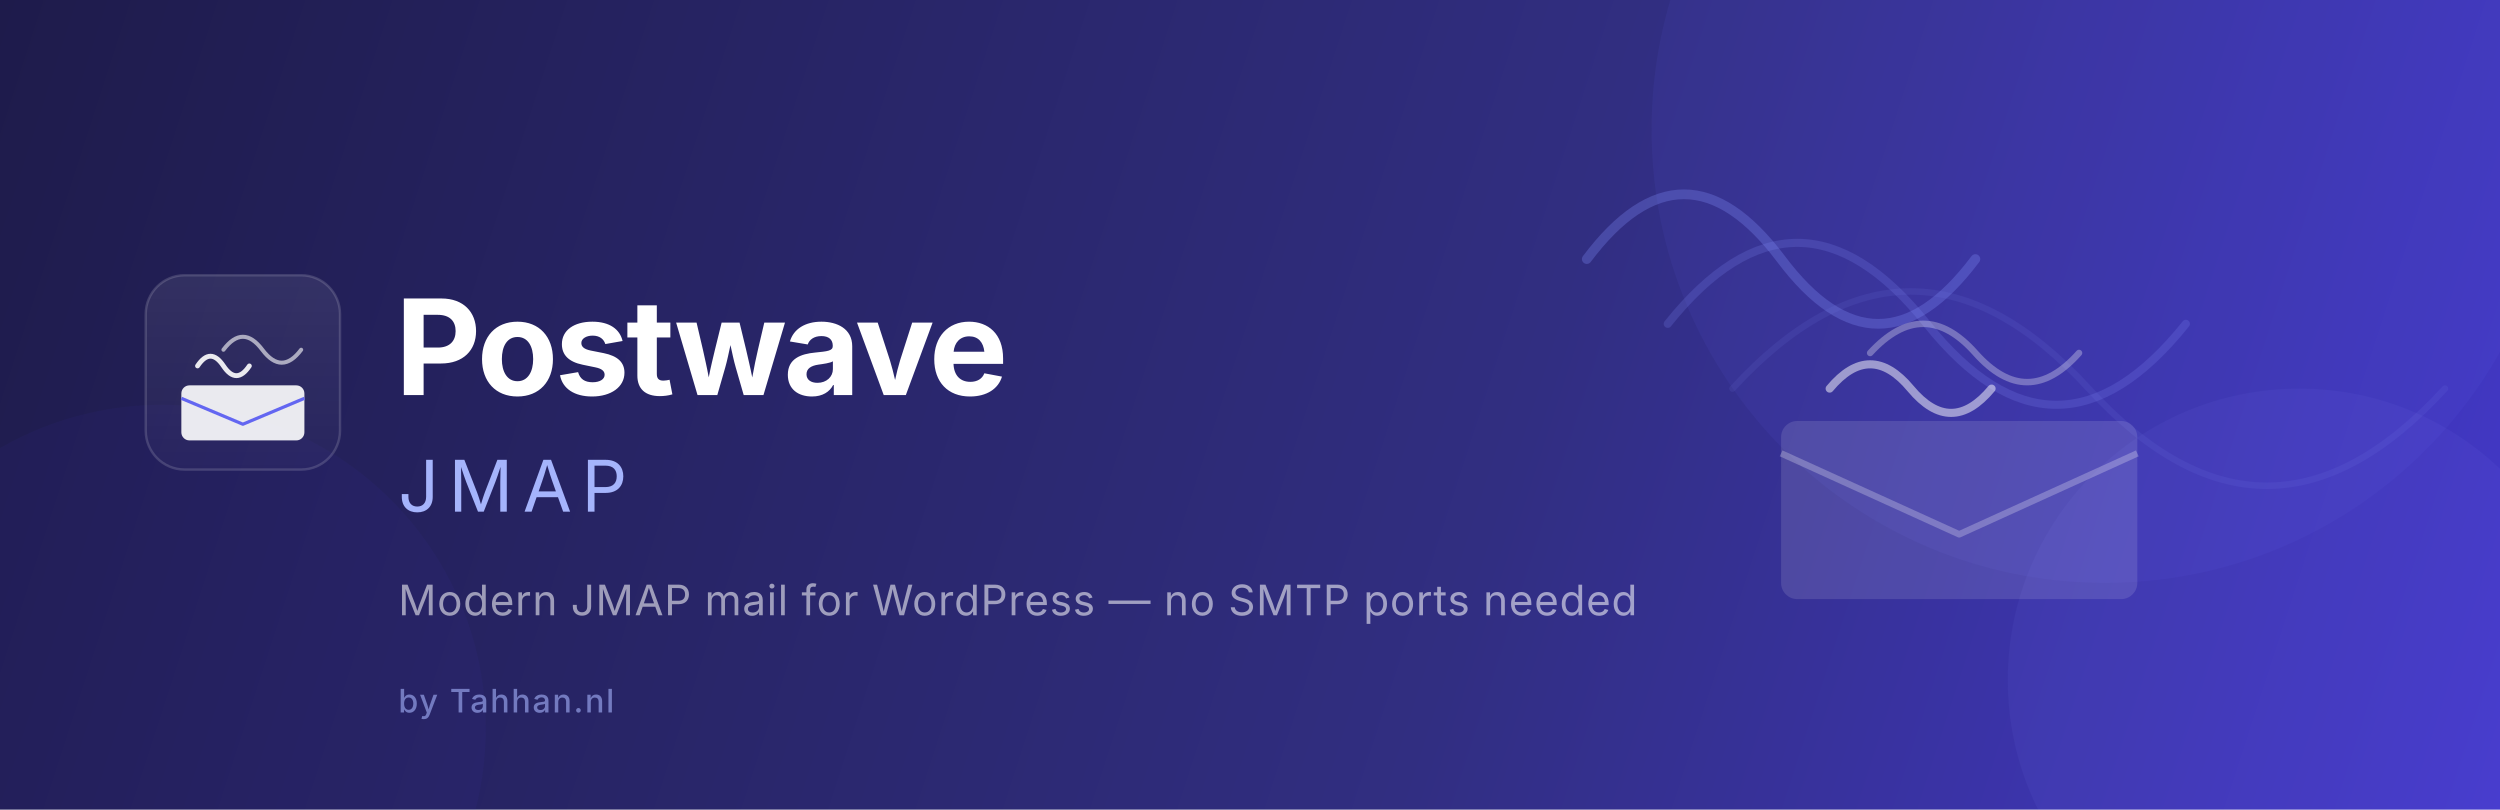
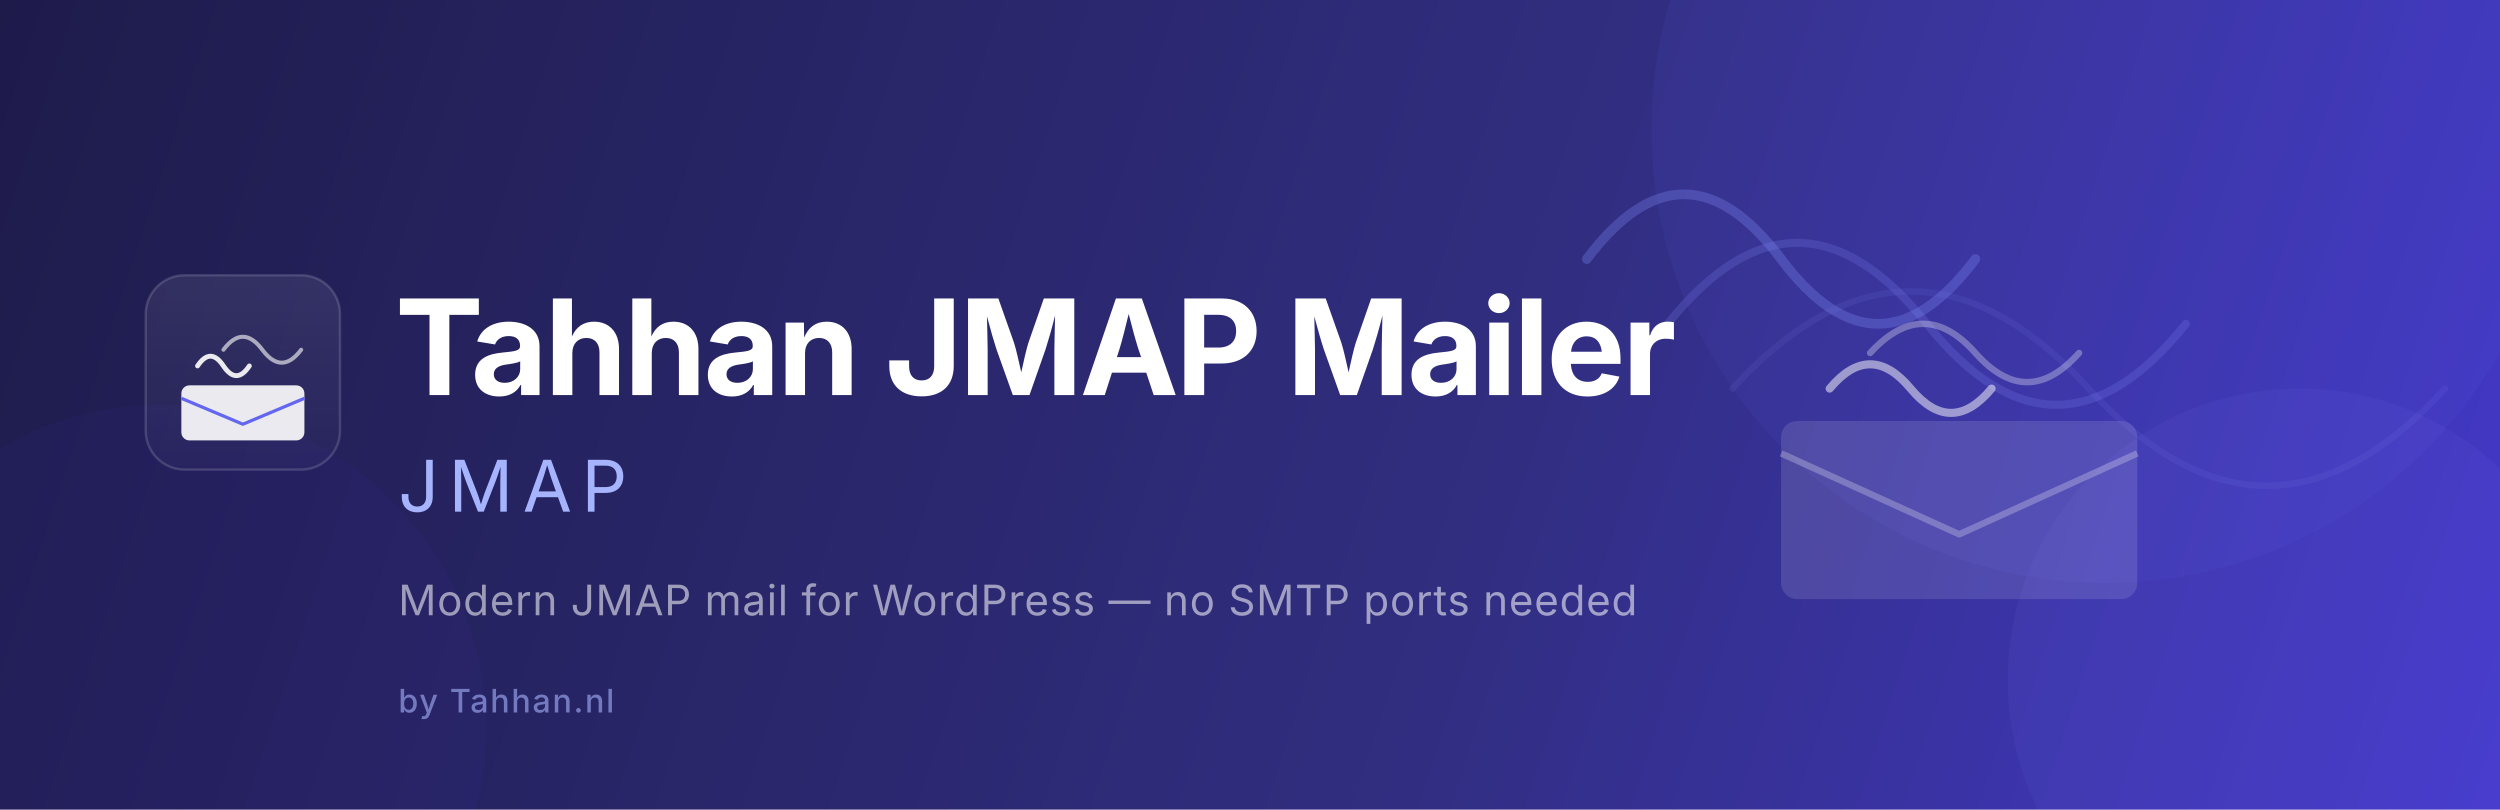
<svg xmlns="http://www.w3.org/2000/svg" viewBox="0 0 1544 500">
  <defs>
    <linearGradient id="bannerBg" x1="0" y1="0" x2="1544" y2="500" gradientUnits="userSpaceOnUse">
      <stop offset="0%" stop-color="#1e1b4b" />
      <stop offset="60%" stop-color="#312e81" />
      <stop offset="100%" stop-color="#4338ca" />
    </linearGradient>
    <linearGradient id="cardGrad" x1="0" y1="0" x2="0" y2="1">
      <stop offset="0%" stop-color="#ffffff" stop-opacity="0.08" />
      <stop offset="100%" stop-color="#ffffff" stop-opacity="0.02" />
    </linearGradient>
  </defs>
  <rect width="1544" height="500" fill="url(#bannerBg)" />
  <circle cx="1300" cy="80" r="280" fill="#6366f1" opacity="0.08" />
  <circle cx="1420" cy="420" r="180" fill="#818cf8" opacity="0.07" />
  <circle cx="100" cy="450" r="200" fill="#4338ca" opacity="0.06" />
  <path d="M980 160 Q1040 80 1100 160 Q1160 240 1220 160" stroke="#818cf8" stroke-width="6" stroke-linecap="round" fill="none" opacity="0.3" />
  <path d="M1030 200 Q1110 100 1190 200 Q1270 300 1350 200" stroke="#818cf8" stroke-width="5" stroke-linecap="round" fill="none" opacity="0.2" />
  <path d="M1070 240 Q1180 120 1290 240 Q1400 360 1510 240" stroke="#818cf8" stroke-width="4" stroke-linecap="round" fill="none" opacity="0.1" />
  <g transform="translate(1100, 200)">
    <rect x="0" y="60" width="220" height="110" rx="10" fill="white" opacity="0.12" />
    <path d="M0 80 L110 130 L220 80" stroke="white" stroke-width="4" stroke-linejoin="round" fill="none" opacity="0.25" />
    <path d="M30 40 Q55 10 80 40 Q105 70 130 40" stroke="white" stroke-width="5" stroke-linecap="round" fill="none" opacity="0.5" />
    <path d="M55 18 Q88 -18 120 18 Q152 54 184 18" stroke="white" stroke-width="4" stroke-linecap="round" fill="none" opacity="0.3" />
  </g>
  <g transform="translate(90, 170)">
    <rect width="120" height="120" rx="24" fill="url(#cardGrad)" stroke="rgba(255,255,255,0.15)" stroke-width="1.5" />
    <rect x="22" y="68" width="76" height="34" rx="5" fill="white" opacity="0.9" />
    <path d="M22 76 L60 92 L98 76" stroke="#6366f1" stroke-width="2" stroke-linejoin="round" fill="none" />
    <path d="M32 56 Q40 44 48 56 Q56 68 64 56" stroke="white" stroke-width="3" stroke-linecap="round" fill="none" opacity="0.9" />
    <path d="M48 46 Q60 30 72 46 Q84 62 96 46" stroke="white" stroke-width="2.5" stroke-linecap="round" fill="none" opacity="0.6" />
  </g>
-   <text x="244" y="244" font-family="-apple-system, BlinkMacSystemFont, 'Segoe UI', sans-serif" font-size="82" font-weight="700" fill="white" letter-spacing="-2">Postwave</text>
+   <text x="244" y="244" font-family="-apple-system, BlinkMacSystemFont, 'Segoe UI', sans-serif" font-size="82" font-weight="700" fill="white" letter-spacing="-2">Tahhan JMAP Mailer</text>
  <text x="246" y="316" font-family="-apple-system, BlinkMacSystemFont, 'Segoe UI', sans-serif" font-size="44" font-weight="400" fill="#a5b4fc" letter-spacing="6">JMAP</text>
  <text x="246" y="380" font-family="-apple-system, BlinkMacSystemFont, 'Segoe UI', sans-serif" font-size="26" font-weight="400" fill="rgba(255,255,255,0.55)" letter-spacing="0.5">Modern JMAP mail for WordPress — no SMTP ports needed</text>
  <text x="246" y="440" font-family="-apple-system, BlinkMacSystemFont, 'Segoe UI', sans-serif" font-size="20" font-weight="500" fill="rgba(165,180,252,0.6)" letter-spacing="1">by Tahhan.nl</text>
</svg>
